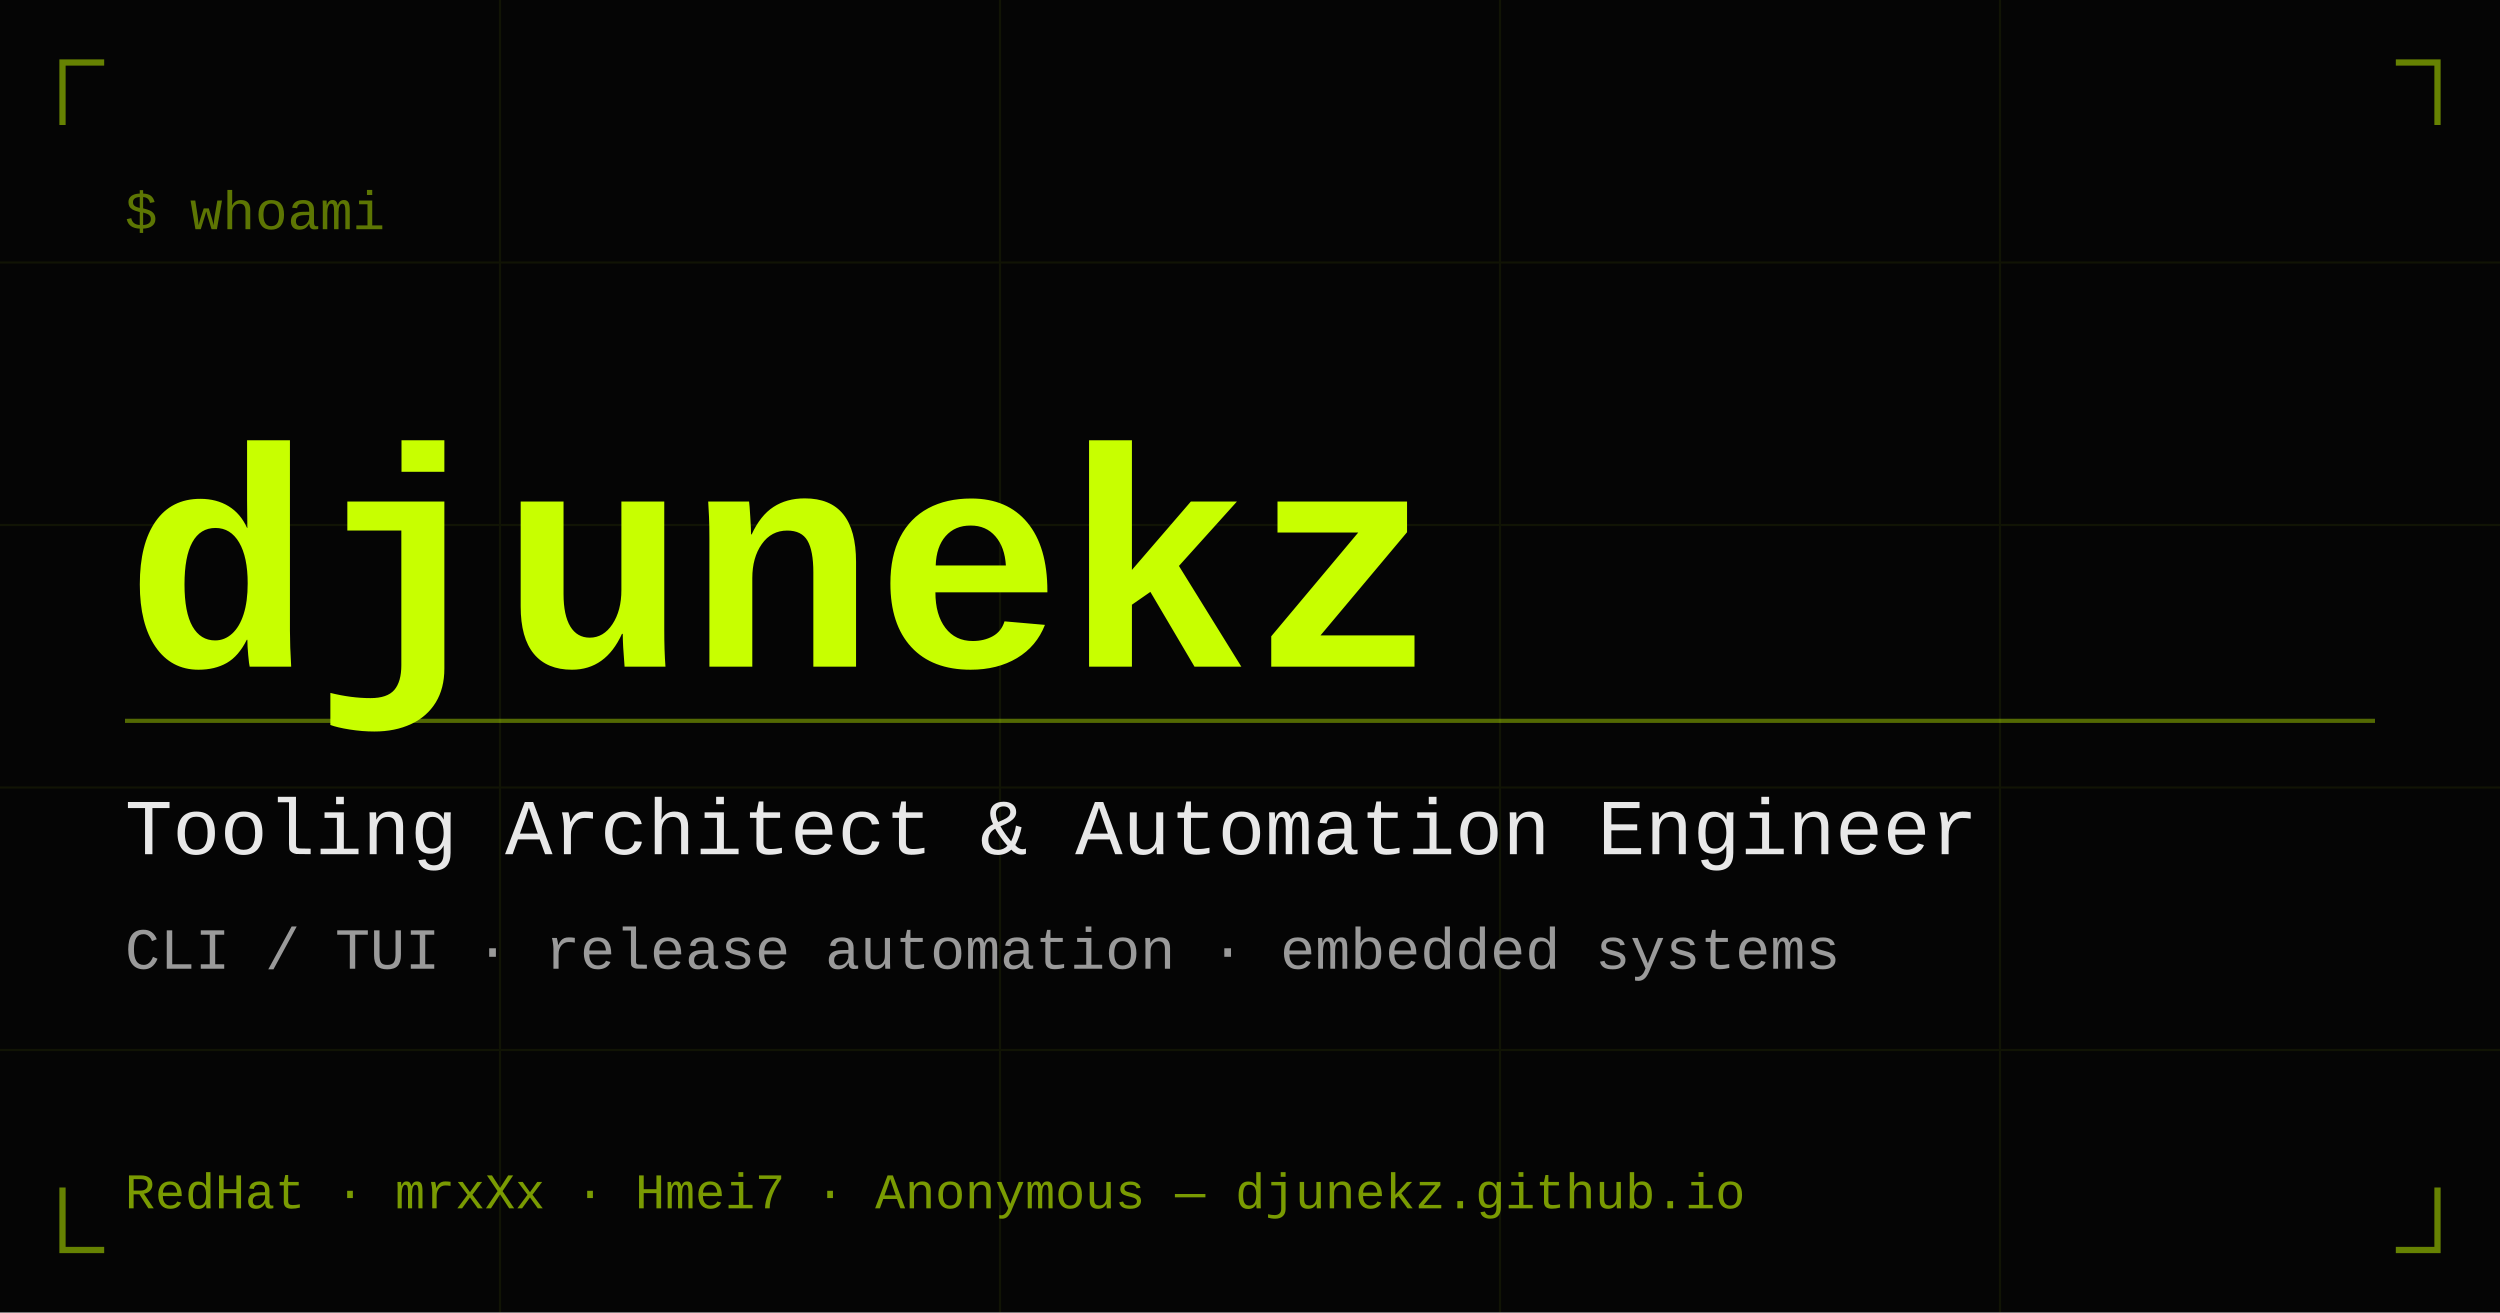
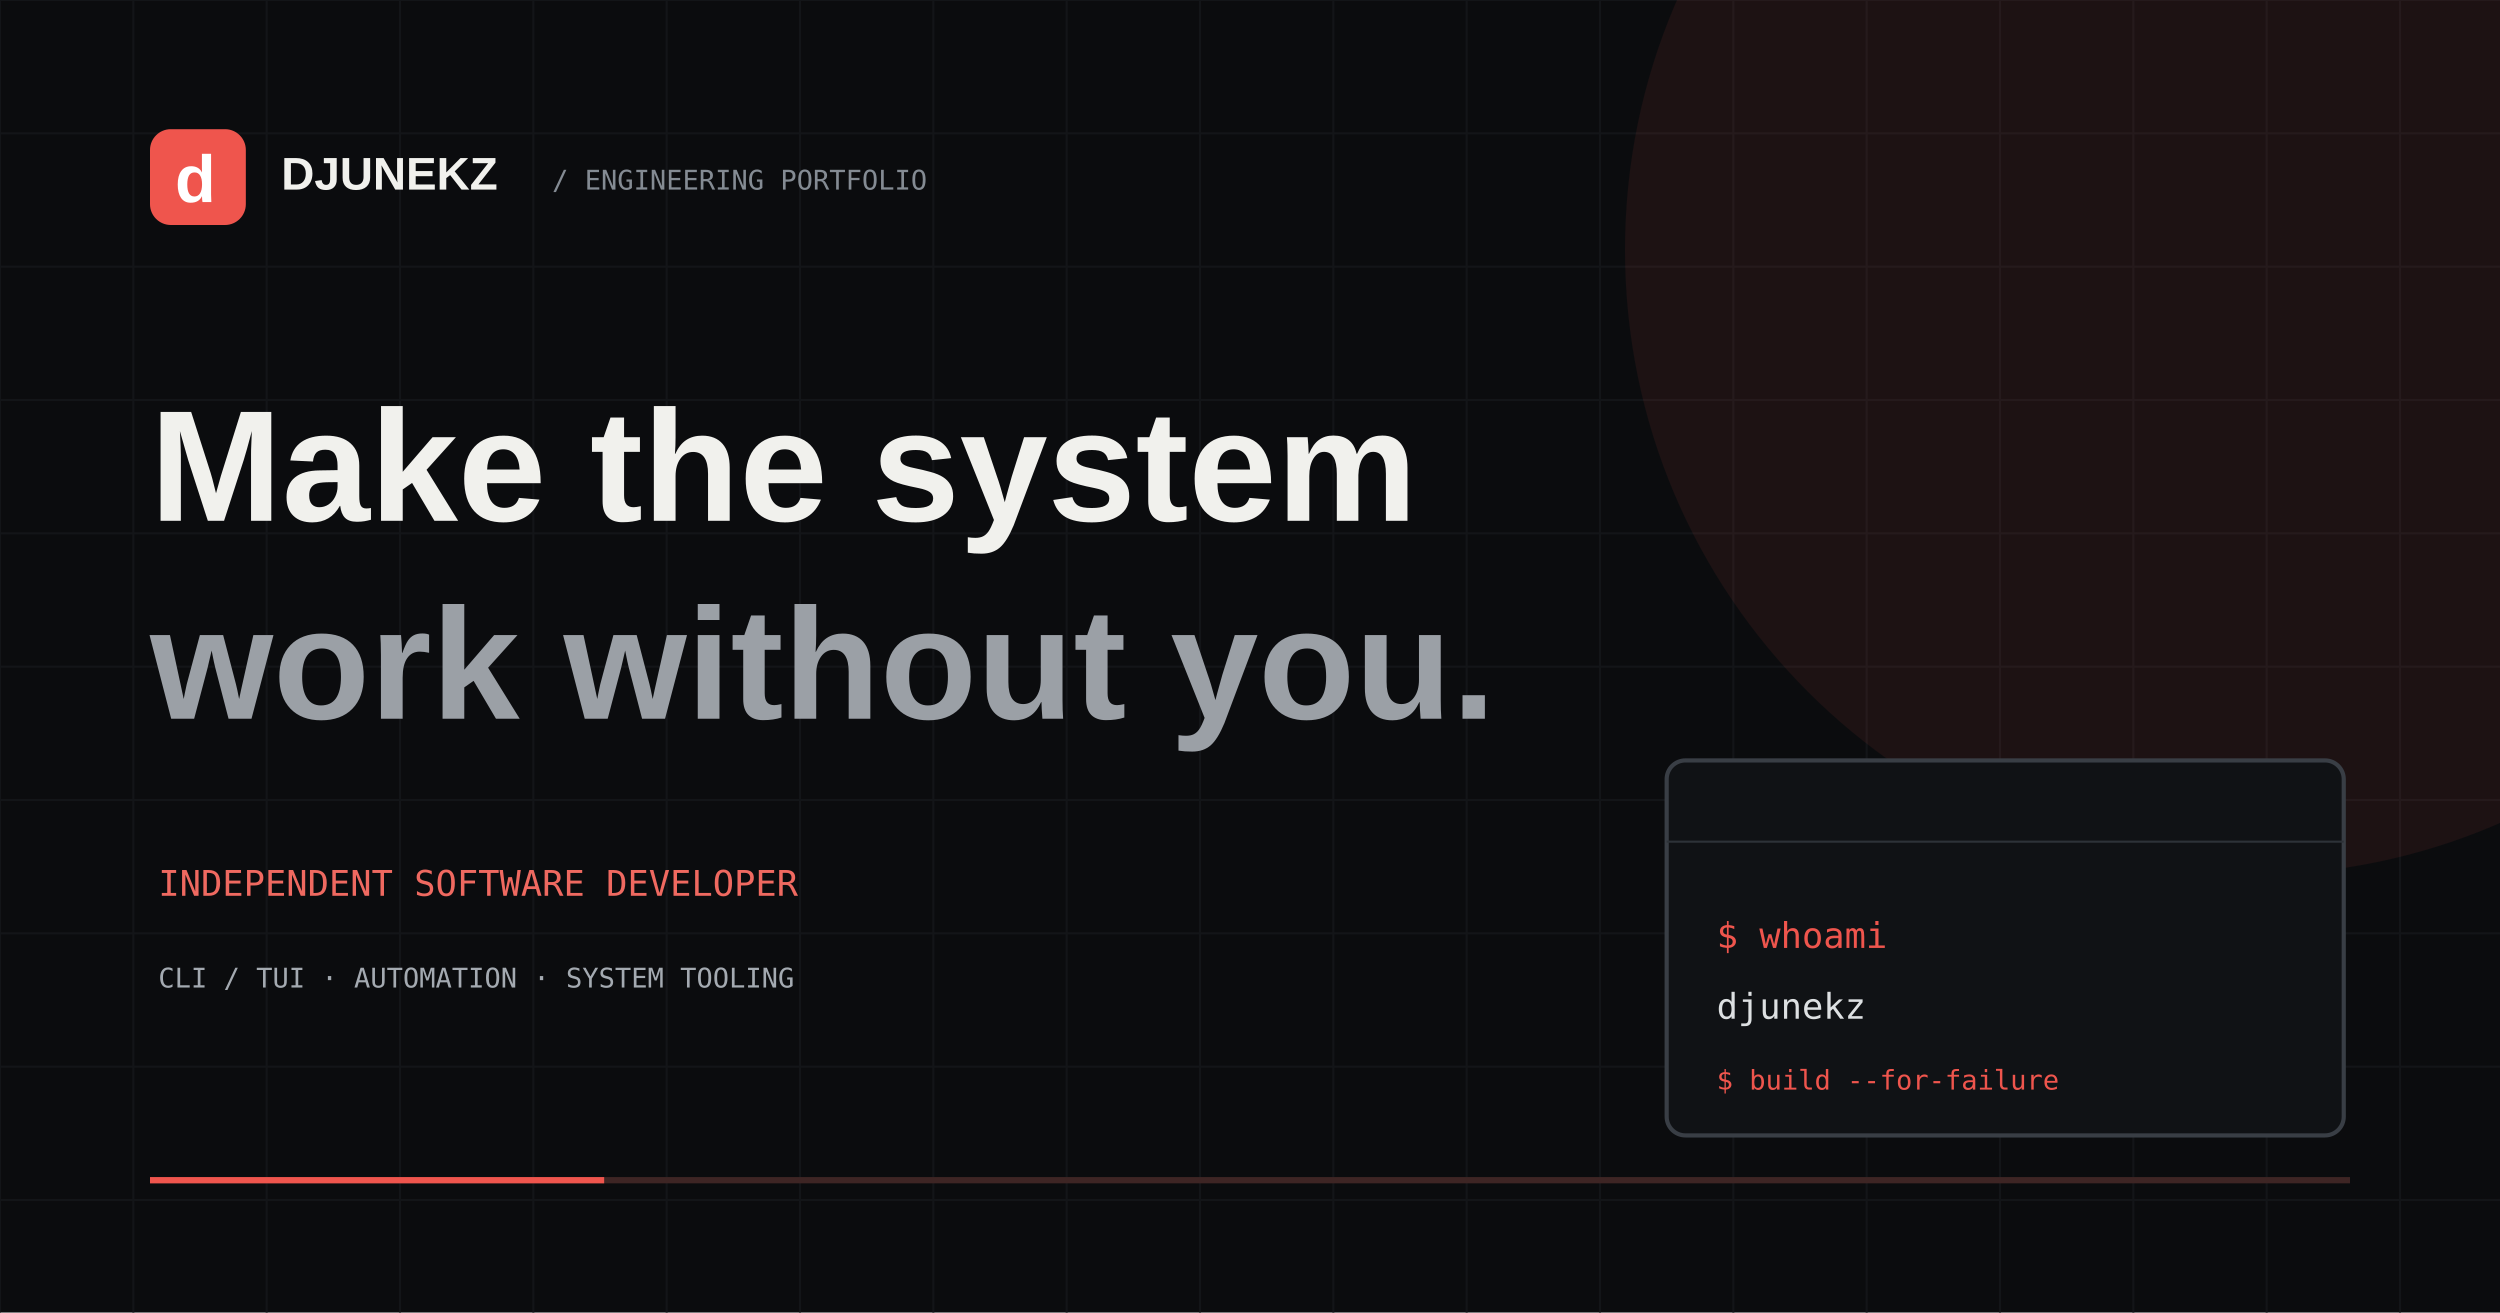
- <svg xmlns="http://www.w3.org/2000/svg" viewBox="0 0 1200 630" width="1200" height="630">
-   <rect width="1200" height="630" fill="#050505" />
-   <g stroke="#c8ff00" stroke-opacity=".06">
-     <path d="M0 126H1200M0 252H1200M0 378H1200M0 504H1200M240 0V630M480 0V630M720 0V630M960 0V630" />
+ <svg xmlns="http://www.w3.org/2000/svg" width="1200" height="630" viewBox="0 0 1200 630">
+   <rect width="1200" height="630" fill="#0b0c0e" />
+   <g stroke="#131518" stroke-width="1">
+     <path d="M0 0V630" />
+     <path d="M64 0V630" />
+     <path d="M128 0V630" />
+     <path d="M192 0V630" />
+     <path d="M256 0V630" />
+     <path d="M320 0V630" />
+     <path d="M384 0V630" />
+     <path d="M448 0V630" />
+     <path d="M512 0V630" />
+     <path d="M576 0V630" />
+     <path d="M640 0V630" />
+     <path d="M704 0V630" />
+     <path d="M768 0V630" />
+     <path d="M832 0V630" />
+     <path d="M896 0V630" />
+     <path d="M960 0V630" />
+     <path d="M1024 0V630" />
+     <path d="M1088 0V630" />
+     <path d="M1152 0V630" />
+     <path d="M0 0H1200" />
+     <path d="M0 64H1200" />
+     <path d="M0 128H1200" />
+     <path d="M0 192H1200" />
+     <path d="M0 256H1200" />
+     <path d="M0 320H1200" />
+     <path d="M0 384H1200" />
+     <path d="M0 448H1200" />
+     <path d="M0 512H1200" />
+     <path d="M0 576H1200" />
  </g>
-   <g stroke="#c8ff00" stroke-width="3" fill="none" opacity=".5">
-     <path d="M50 30H30V60M1150 30H1170V60M50 600H30V570M1150 600H1170V570" />
-   </g>
-   <text x="60" y="110" font-family="Courier New,monospace" font-size="26" fill="#c8ff00" opacity=".45">$ whoami</text>
-   <text x="60" y="320" font-family="Courier New,monospace" font-size="150" font-weight="bold" fill="#c8ff00">djunekz</text>
-   <rect x="60" y="345" width="1080" height="2" fill="#c8ff00" opacity=".4" />
-   <text x="60" y="410" font-family="Courier New,monospace" font-size="38" fill="#e8e8e8">Tooling Architect &amp; Automation Engineer</text>
-   <text x="60" y="465" font-family="Courier New,monospace" font-size="28" fill="#9a9a9a">CLI / TUI · release automation · embedded systems</text>
-   <text x="60" y="580" font-family="Courier New,monospace" font-size="24" fill="#c8ff00" opacity=".6">RedHat · mrxXx · Hmei7 · Anonymous   —   djunekz.github.io</text>
+   <circle cx="1080" cy="120" r="300" fill="#ef554d" opacity=".08" />
+   <rect x="72" y="62" width="46" height="46" rx="10" fill="#ef554d" />
+   <text x="84" y="97" fill="white" font-family="Arial" font-size="32" font-weight="700">d</text>
+   <text x="135" y="91" fill="#f1f1ed" font-family="Arial" font-size="22" font-weight="700">DJUNEKZ</text>
+   <text x="265" y="91" fill="#848b93" font-family="monospace" font-size="13">/ ENGINEERING PORTFOLIO</text>
+   <text x="72" y="250" fill="#f1f1ed" font-family="Arial" font-size="76" font-weight="700">Make the system</text>
+   <text x="72" y="345" fill="#9ba0a6" font-family="Arial" font-size="76" font-weight="700">work without you.</text>
+   <text x="76" y="430" fill="#ef6960" font-family="monospace" font-size="17">INDEPENDENT SOFTWARE DEVELOPER</text>
+   <text x="76" y="474" fill="#a4aab1" font-family="monospace" font-size="13">CLI / TUI  ·  AUTOMATION  ·  SYSTEM TOOLING</text>
+   <rect x="800" y="365" width="325" height="180" rx="9" fill="#101215" stroke="#393e45" stroke-width="2" />
+   <path d="M800 404H1125" stroke="#2d3238" />
+   <text x="824" y="455" fill="#ef554d" font-family="monospace" font-size="17">$ whoami</text>
+   <text x="824" y="489" fill="#dde0e2" font-family="monospace" font-size="17">djunekz</text>
+   <text x="824" y="523" fill="#ef554d" font-family="monospace" font-size="13">$ build --for-failure</text>
+   <rect x="72" y="565" width="1056" height="3" fill="#3e2524" />
+   <rect x="72" y="565" width="218" height="3" fill="#ef554d" />
</svg>
